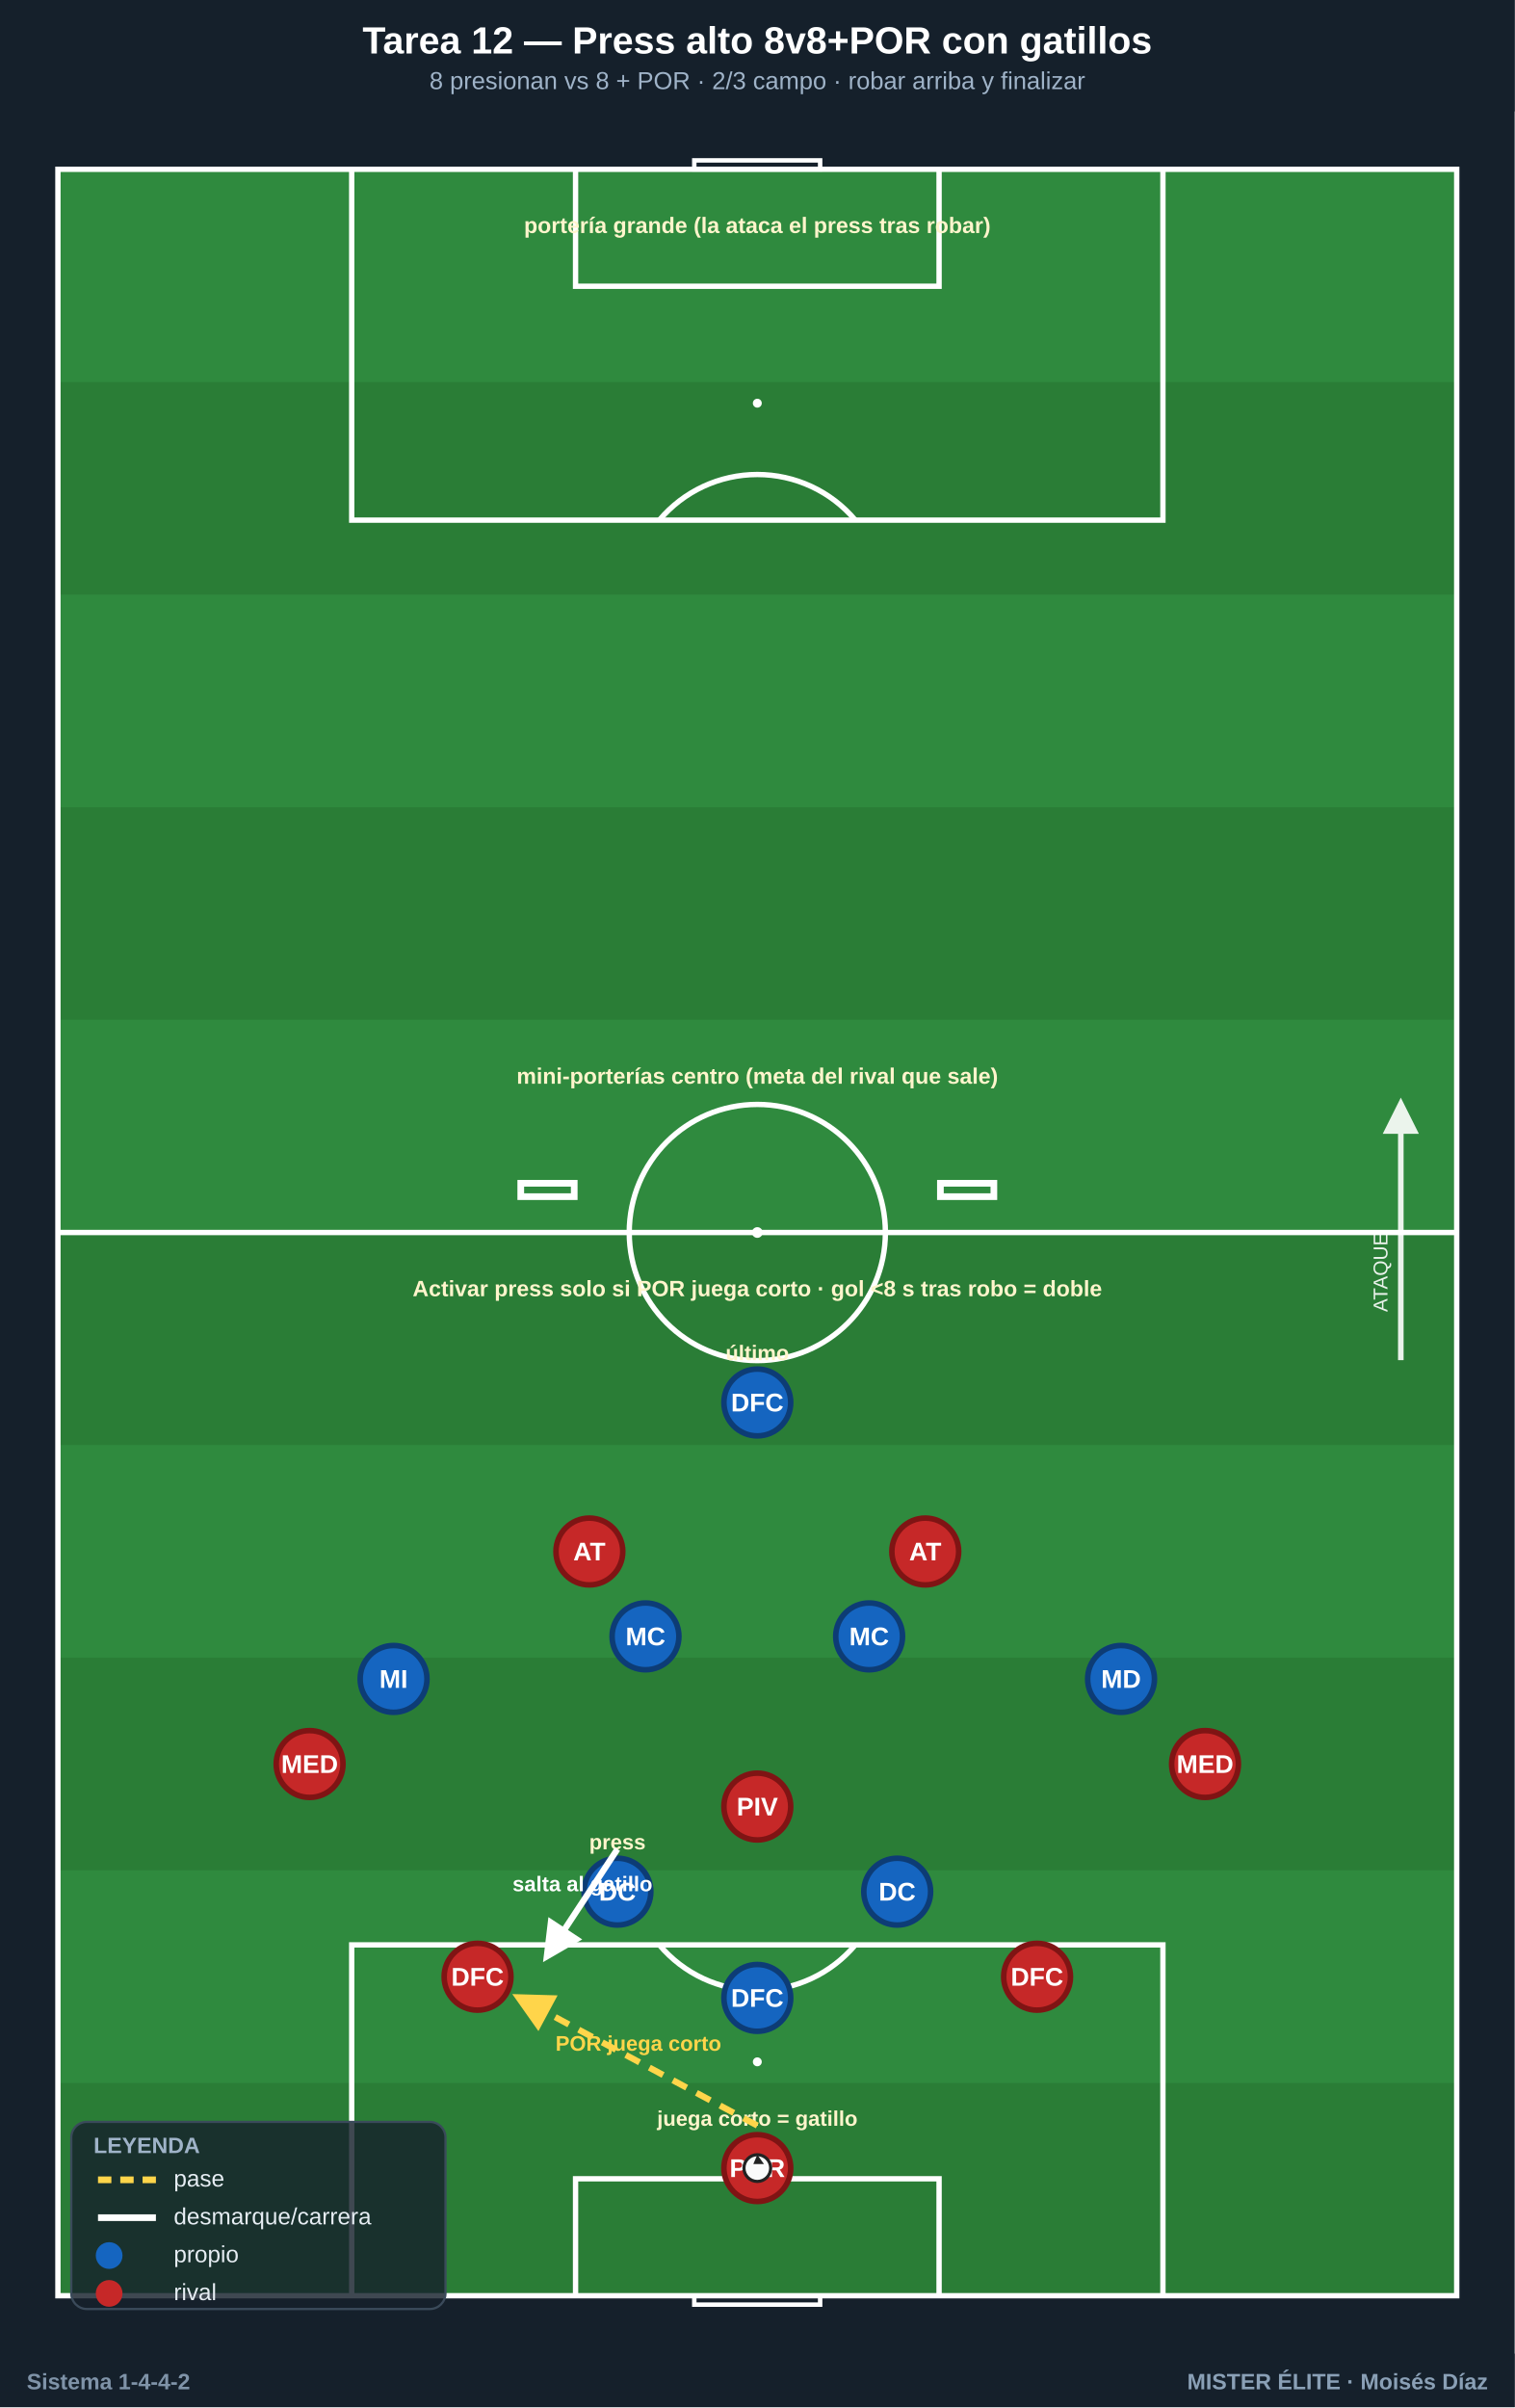
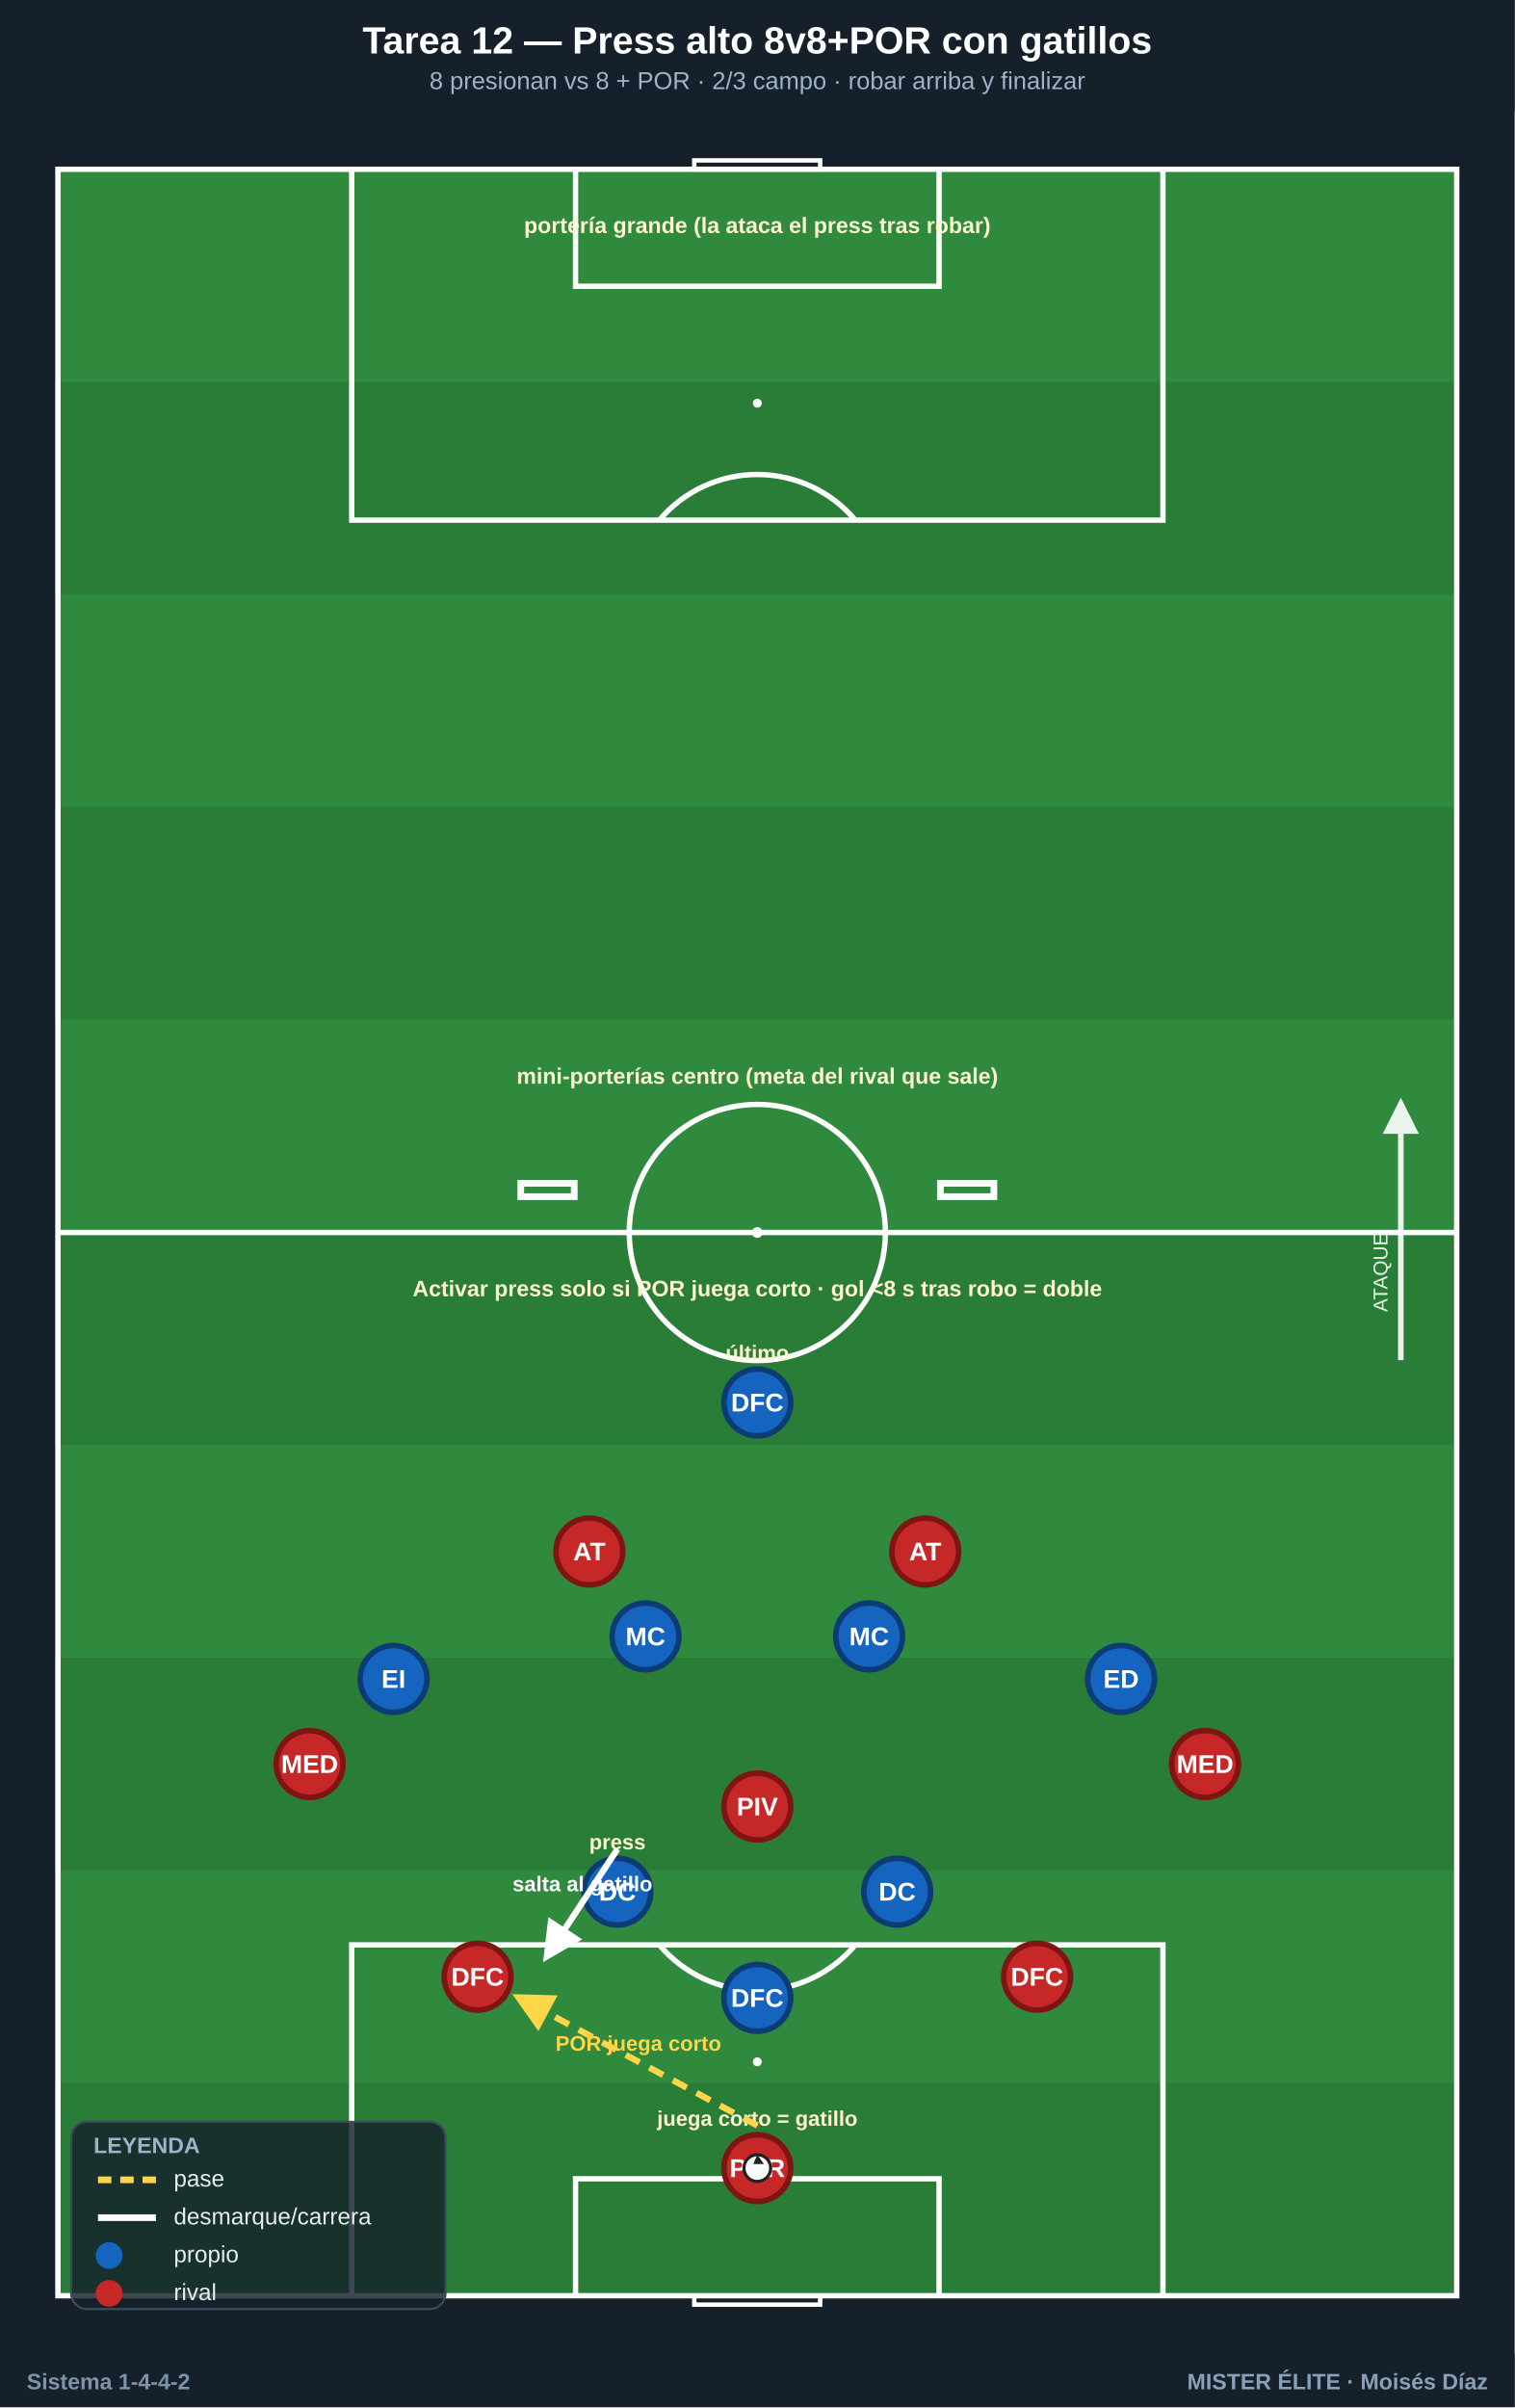
<svg xmlns="http://www.w3.org/2000/svg" viewBox="0 0 680 1081" width="680" height="1081" font-family="Segoe UI,Arial,sans-serif">
  <defs>
    <linearGradient id="sky" x1="0" y1="0" x2="0" y2="1">
      <stop offset="0" stop-color="#2f8a3e" />
      <stop offset="1" stop-color="#2b8139" />
    </linearGradient>
    <marker id="ah_pass" viewBox="0 0 10 10" refX="8" refY="5" markerWidth="6.5" markerHeight="6.5" orient="auto-start-reverse">
      <path d="M0,0 L10,5 L0,10 z" fill="#ffd54a" />
    </marker>
    <marker id="ah_run" viewBox="0 0 10 10" refX="8" refY="5" markerWidth="6.5" markerHeight="6.5" orient="auto-start-reverse">
      <path d="M0,0 L10,5 L0,10 z" fill="#ffffff" />
    </marker>
    <marker id="ah_drive" viewBox="0 0 10 10" refX="8" refY="5" markerWidth="6.5" markerHeight="6.5" orient="auto-start-reverse">
      <path d="M0,0 L10,5 L0,10 z" fill="#7ee0ff" />
    </marker>
    <marker id="ah_white" viewBox="0 0 10 10" refX="8" refY="5" markerWidth="6.5" markerHeight="6.5" orient="auto-start-reverse">
      <path d="M0,0 L10,5 L0,10 z" fill="#ffffff" />
    </marker>
  </defs>
  <rect x="0.0" y="0.0" width="680.0" height="1080.6" fill="#15202b" />
  <rect x="26.0" y="76.0" width="628.0" height="96.0" fill="#2f8a3e" />
  <rect x="26.0" y="171.5" width="628.0" height="96.0" fill="#2a7d36" />
  <rect x="26.0" y="266.9" width="628.0" height="96.0" fill="#2f8a3e" />
  <rect x="26.0" y="362.4" width="628.0" height="96.0" fill="#2a7d36" />
  <rect x="26.0" y="457.8" width="628.0" height="96.0" fill="#2f8a3e" />
  <rect x="26.0" y="553.3" width="628.0" height="96.0" fill="#2a7d36" />
  <rect x="26.0" y="648.7" width="628.0" height="96.0" fill="#2f8a3e" />
  <rect x="26.0" y="744.2" width="628.0" height="96.0" fill="#2a7d36" />
  <rect x="26.0" y="839.6" width="628.0" height="96.0" fill="#2f8a3e" />
  <rect x="26.0" y="935.1" width="628.0" height="96.0" fill="#2a7d36" />
  <rect x="26.0" y="76.0" width="628.0" height="954.6" fill="none" stroke="#ffffff" stroke-width="2.4" />
  <line x1="26.0" y1="553.3" x2="654.0" y2="553.3" stroke="#ffffff" stroke-width="2.4" opacity="1" />
  <circle cx="340.0" cy="553.3" r="57.5" fill="none" stroke="#ffffff" stroke-width="2.4" />
  <circle cx="340.0" cy="553.3" r="2.4" fill="#ffffff" />
  <path d="M157.9,76.0 L157.9,233.5 L522.1,233.5 L522.1,76.0" fill="none" stroke="#ffffff" stroke-width="2.4" />
  <path d="M258.4,76.0 L258.4,128.5 L421.6,128.5 L421.6,76.0" fill="none" stroke="#ffffff" stroke-width="2.4" />
  <circle cx="340.0" cy="181.0" r="2.0" fill="#ffffff" />
  <rect x="311.7" y="72.0" width="56.5" height="4" fill="none" stroke="#ffffff" stroke-width="2" />
  <path d="M296.0,233.5 A57.5,57.5 0 0 1 384.0,233.5" fill="none" stroke="#ffffff" stroke-width="2.4" />
  <path d="M157.9,1030.6 L157.9,873.1 L522.1,873.1 L522.1,1030.6" fill="none" stroke="#ffffff" stroke-width="2.4" />
  <path d="M258.4,1030.6 L258.4,978.1 L421.6,978.1 L421.6,1030.6" fill="none" stroke="#ffffff" stroke-width="2.4" />
  <circle cx="340.0" cy="925.6" r="2.0" fill="#ffffff" />
  <rect x="311.7" y="1030.6" width="56.5" height="4" fill="none" stroke="#ffffff" stroke-width="2" />
  <path d="M296.0,873.1 A57.5,57.5 0 0 0 384.0,873.1" fill="none" stroke="#ffffff" stroke-width="2.4" />
  <rect x="0.0" y="0.0" width="680.0" height="50.0" fill="#15202b" />
  <text x="340.0" y="24.0" font-family="Segoe UI,Arial,sans-serif" font-size="17" font-weight="800" fill="#ffffff" text-anchor="middle">Tarea 12 — Press alto 8v8+POR con gatillos</text>
  <text x="340.0" y="40.0" font-family="Segoe UI,Arial,sans-serif" font-size="11" font-weight="500" fill="#9fb3c8" text-anchor="middle">8 presionan vs 8 + POR · 2/3 campo · robar arriba y finalizar</text>
  <rect x="0.0" y="1056.6" width="680.0" height="24.0" fill="#15202b" />
  <text x="668.0" y="1072.6" font-family="Segoe UI,Arial,sans-serif" font-size="10" font-weight="700" fill="#8aa0b6" text-anchor="end">MISTER ÉLITE · Moisés Díaz</text>
  <text x="12.0" y="1072.6" font-family="Segoe UI,Arial,sans-serif" font-size="10" font-weight="600" fill="#7f93a8" text-anchor="start">Sistema 1-4-4-2</text>
  <g opacity="0.9">
    <line x1="628.9" y1="610.6" x2="628.9" y2="496.0" stroke="#ffffff" stroke-width="2.5" marker-end="url(#ah_white)" />
    <text x="622.9" y="553.3" font-family="Segoe UI,Arial" font-size="9" fill="#ffffff" text-anchor="end" transform="rotate(-90 622.9 553.3)">ATAQUE</text>
  </g>
  <text x="340.0" y="104.6" font-family="Segoe UI,Arial,sans-serif" font-size="10" font-weight="600" fill="#fff5cc" text-anchor="middle">portería grande (la ataca el press tras robar)</text>
  <rect x="233.8" y="531.2" width="24" height="6" fill="none" stroke="#fff" stroke-width="3" />
  <rect x="422.2" y="531.2" width="24" height="6" fill="none" stroke="#fff" stroke-width="3" />
  <text x="340.0" y="486.5" font-family="Segoe UI,Arial,sans-serif" font-size="10" font-weight="600" fill="#fff5cc" text-anchor="middle">mini-porterías centro (meta del rival que sale)</text>
  <g>
    <circle cx="340.0" cy="973.3" r="15" fill="#c62828" stroke="#7f1414" stroke-width="2.5" />
    <text x="340.0" y="977.3" font-family="Segoe UI,Arial" font-size="11.5" font-weight="800" fill="#fff" text-anchor="middle">POR</text>
  </g>
  <text x="340.0" y="954.3" font-family="Segoe UI,Arial,sans-serif" font-size="9.5" font-weight="600" fill="#fff5cc" text-anchor="middle">juega corto = gatillo</text>
  <g>
    <circle cx="214.4" cy="887.4" r="15" fill="#c62828" stroke="#7f1414" stroke-width="2.5" />
    <text x="214.4" y="891.4" font-family="Segoe UI,Arial" font-size="11.5" font-weight="800" fill="#fff" text-anchor="middle">DFC</text>
  </g>
  <g>
    <circle cx="465.6" cy="887.4" r="15" fill="#c62828" stroke="#7f1414" stroke-width="2.5" />
    <text x="465.6" y="891.4" font-family="Segoe UI,Arial" font-size="11.5" font-weight="800" fill="#fff" text-anchor="middle">DFC</text>
  </g>
  <g>
    <circle cx="139.0" cy="791.9" r="15" fill="#c62828" stroke="#7f1414" stroke-width="2.5" />
    <text x="139.0" y="795.9" font-family="Segoe UI,Arial" font-size="11.5" font-weight="800" fill="#fff" text-anchor="middle">MED</text>
  </g>
  <g>
    <circle cx="340.0" cy="811.0" r="15" fill="#c62828" stroke="#7f1414" stroke-width="2.5" />
    <text x="340.0" y="815.0" font-family="Segoe UI,Arial" font-size="11.5" font-weight="800" fill="#fff" text-anchor="middle">PIV</text>
  </g>
  <g>
    <circle cx="541.0" cy="791.9" r="15" fill="#c62828" stroke="#7f1414" stroke-width="2.5" />
    <text x="541.0" y="795.9" font-family="Segoe UI,Arial" font-size="11.5" font-weight="800" fill="#fff" text-anchor="middle">MED</text>
  </g>
  <g>
    <circle cx="264.6" cy="696.5" r="15" fill="#c62828" stroke="#7f1414" stroke-width="2.5" />
    <text x="264.6" y="700.5" font-family="Segoe UI,Arial" font-size="11.5" font-weight="800" fill="#fff" text-anchor="middle">AT</text>
  </g>
  <g>
    <circle cx="415.4" cy="696.5" r="15" fill="#c62828" stroke="#7f1414" stroke-width="2.5" />
    <text x="415.4" y="700.5" font-family="Segoe UI,Arial" font-size="11.5" font-weight="800" fill="#fff" text-anchor="middle">AT</text>
  </g>
  <circle cx="340.0" cy="973.3" r="6.0" fill="#fafafa" stroke="#222" stroke-width="1.4" />
  <path d="M340.0,967.3 l3.0,4.2 l-4.8,0 z" fill="#222" />
  <g>
    <circle cx="277.2" cy="849.2" r="15" fill="#1565c0" stroke="#0d3c75" stroke-width="2.5" />
    <text x="277.2" y="853.2" font-family="Segoe UI,Arial" font-size="11.5" font-weight="800" fill="#fff" text-anchor="middle">DC</text>
  </g>
  <text x="277.2" y="830.2" font-family="Segoe UI,Arial,sans-serif" font-size="9.5" font-weight="600" fill="#fff5cc" text-anchor="middle">press</text>
  <g>
    <circle cx="402.8" cy="849.2" r="15" fill="#1565c0" stroke="#0d3c75" stroke-width="2.5" />
    <text x="402.8" y="853.2" font-family="Segoe UI,Arial" font-size="11.5" font-weight="800" fill="#fff" text-anchor="middle">DC</text>
  </g>
  <g>
    <circle cx="176.7" cy="753.7" r="15" fill="#1565c0" stroke="#0d3c75" stroke-width="2.5" />
-     <text x="176.7" y="757.7" font-family="Segoe UI,Arial" font-size="11.5" font-weight="800" fill="#fff" text-anchor="middle">MI</text>
+     <text x="176.7" y="757.7" font-family="Segoe UI,Arial" font-size="11.5" font-weight="800" fill="#fff" text-anchor="middle">EI</text>
  </g>
  <g>
    <circle cx="503.3" cy="753.7" r="15" fill="#1565c0" stroke="#0d3c75" stroke-width="2.5" />
-     <text x="503.3" y="757.7" font-family="Segoe UI,Arial" font-size="11.5" font-weight="800" fill="#fff" text-anchor="middle">MD</text>
+     <text x="503.3" y="757.7" font-family="Segoe UI,Arial" font-size="11.5" font-weight="800" fill="#fff" text-anchor="middle">ED</text>
  </g>
  <g>
    <circle cx="289.8" cy="734.6" r="15" fill="#1565c0" stroke="#0d3c75" stroke-width="2.5" />
    <text x="289.8" y="738.6" font-family="Segoe UI,Arial" font-size="11.5" font-weight="800" fill="#fff" text-anchor="middle">MC</text>
  </g>
  <g>
    <circle cx="390.2" cy="734.6" r="15" fill="#1565c0" stroke="#0d3c75" stroke-width="2.5" />
    <text x="390.2" y="738.6" font-family="Segoe UI,Arial" font-size="11.5" font-weight="800" fill="#fff" text-anchor="middle">MC</text>
  </g>
  <g>
    <circle cx="340.0" cy="896.9" r="15" fill="#1565c0" stroke="#0d3c75" stroke-width="2.5" />
    <text x="340.0" y="900.9" font-family="Segoe UI,Arial" font-size="11.5" font-weight="800" fill="#fff" text-anchor="middle">DFC</text>
  </g>
  <g>
    <circle cx="340.0" cy="629.6" r="15" fill="#1565c0" stroke="#0d3c75" stroke-width="2.5" />
    <text x="340.0" y="633.6" font-family="Segoe UI,Arial" font-size="11.5" font-weight="800" fill="#fff" text-anchor="middle">DFC</text>
  </g>
  <text x="340.0" y="610.6" font-family="Segoe UI,Arial,sans-serif" font-size="9.5" font-weight="600" fill="#fff5cc" text-anchor="middle">último</text>
  <line x1="340.0" y1="954.2" x2="233.2" y2="896.9" stroke="#ffd54a" stroke-width="2.8" stroke-dasharray="7 5" marker-end="url(#ah_pass)" />
  <text x="286.6" y="920.6" font-family="Segoe UI,Arial,sans-serif" font-size="9.5" font-weight="700" fill="#ffd54a" text-anchor="middle">POR juega corto</text>
  <line x1="277.2" y1="830.1" x2="245.8" y2="877.8" stroke="#ffffff" stroke-width="2.8" marker-end="url(#ah_run)" />
  <text x="261.5" y="849.0" font-family="Segoe UI,Arial,sans-serif" font-size="9.5" font-weight="700" fill="#ffffff" text-anchor="middle">salta al gatillo</text>
  <text x="340.0" y="581.9" font-family="Segoe UI,Arial,sans-serif" font-size="10" font-weight="600" fill="#fff5cc" text-anchor="middle">Activar press solo si POR juega corto · gol &lt;8 s tras robo = doble</text>
  <g>
    <rect x="32" y="952.56" width="168" height="84" rx="7" fill="#15202b" fill-opacity="0.82" stroke="#3a4a5a" stroke-width="1" />
    <text x="42" y="966.56" font-family="Segoe UI,Arial" font-size="10" font-weight="800" fill="#9fb3c8">LEYENDA</text>
    <line x1="44" y1="978.56" x2="70" y2="978.56" stroke="#ffd54a" stroke-width="3" stroke-dasharray="6 4" />
    <text x="78" y="981.56" font-family="Segoe UI,Arial" font-size="10.5" fill="#e6edf3">pase</text>
    <line x1="44" y1="995.56" x2="70" y2="995.56" stroke="#ffffff" stroke-width="3" />
    <text x="78" y="998.56" font-family="Segoe UI,Arial" font-size="10.5" fill="#e6edf3">desmarque/carrera</text>
    <circle cx="49" cy="1012.56" r="6" fill="#1565c0" />
    <text x="78" y="1015.56" font-family="Segoe UI,Arial" font-size="10.5" fill="#e6edf3">propio</text>
    <circle cx="49" cy="1029.56" r="6" fill="#c62828" />
    <text x="78" y="1032.56" font-family="Segoe UI,Arial" font-size="10.5" fill="#e6edf3">rival</text>
  </g>
</svg>
